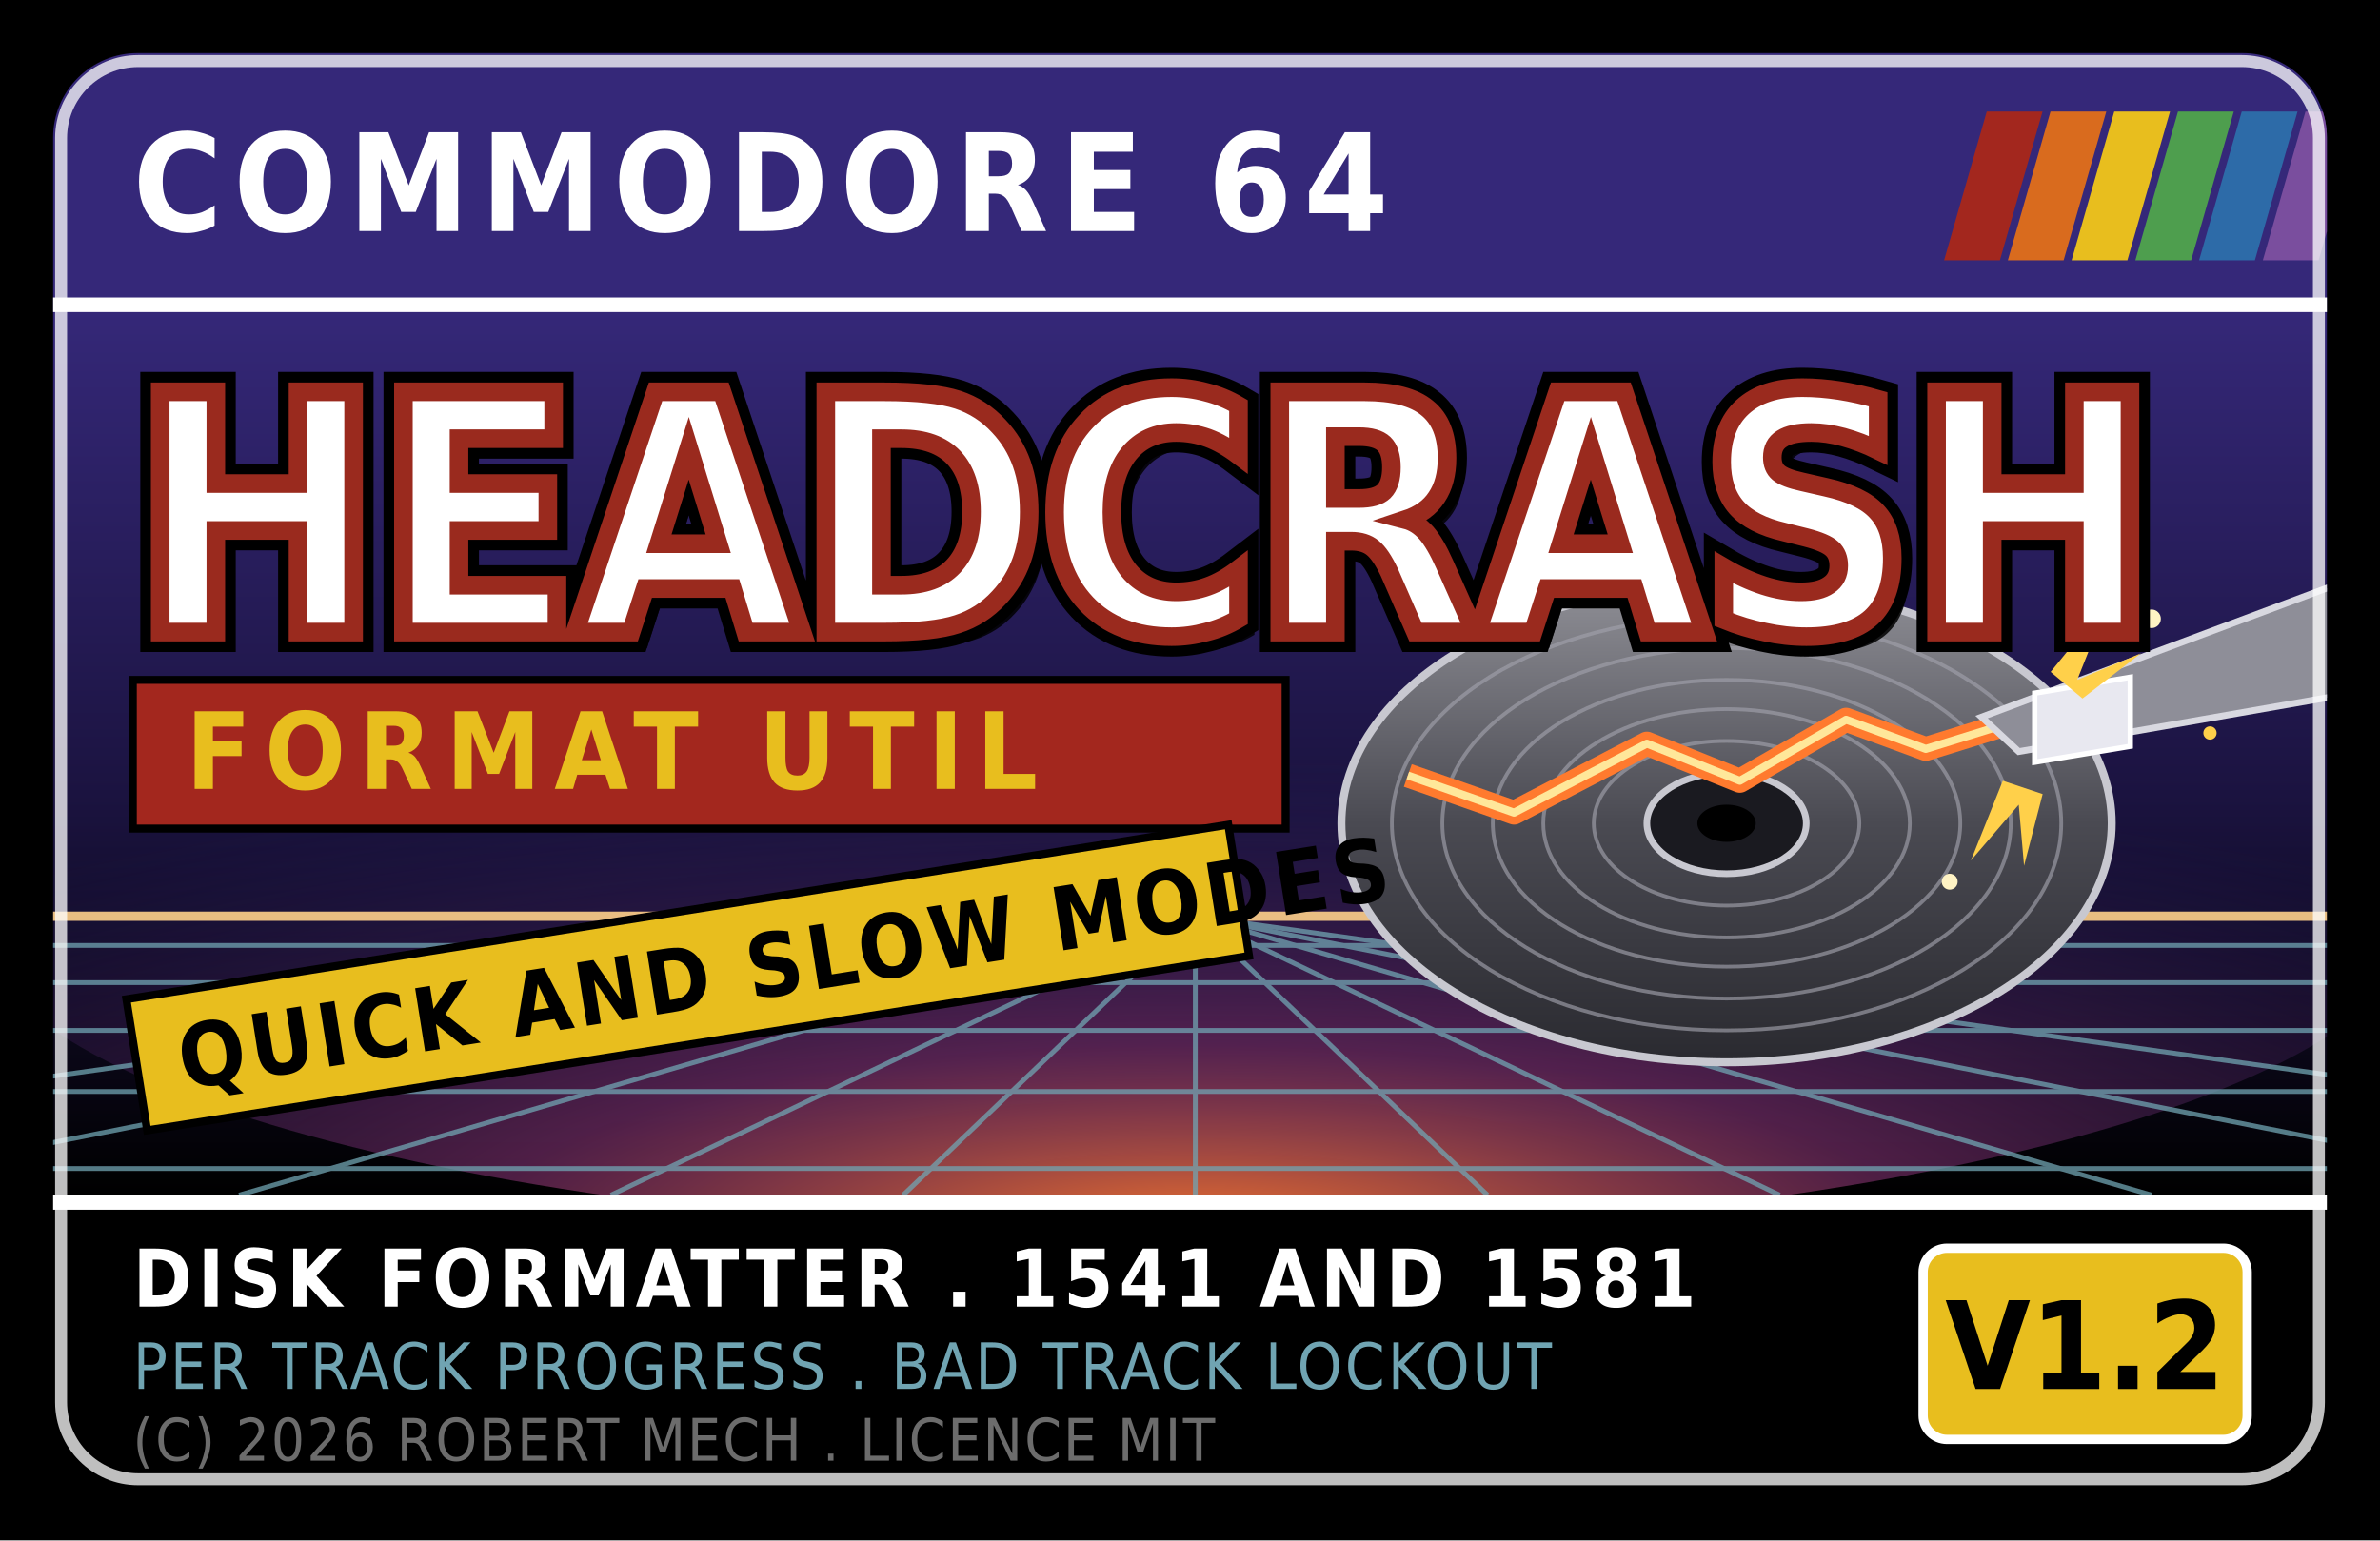
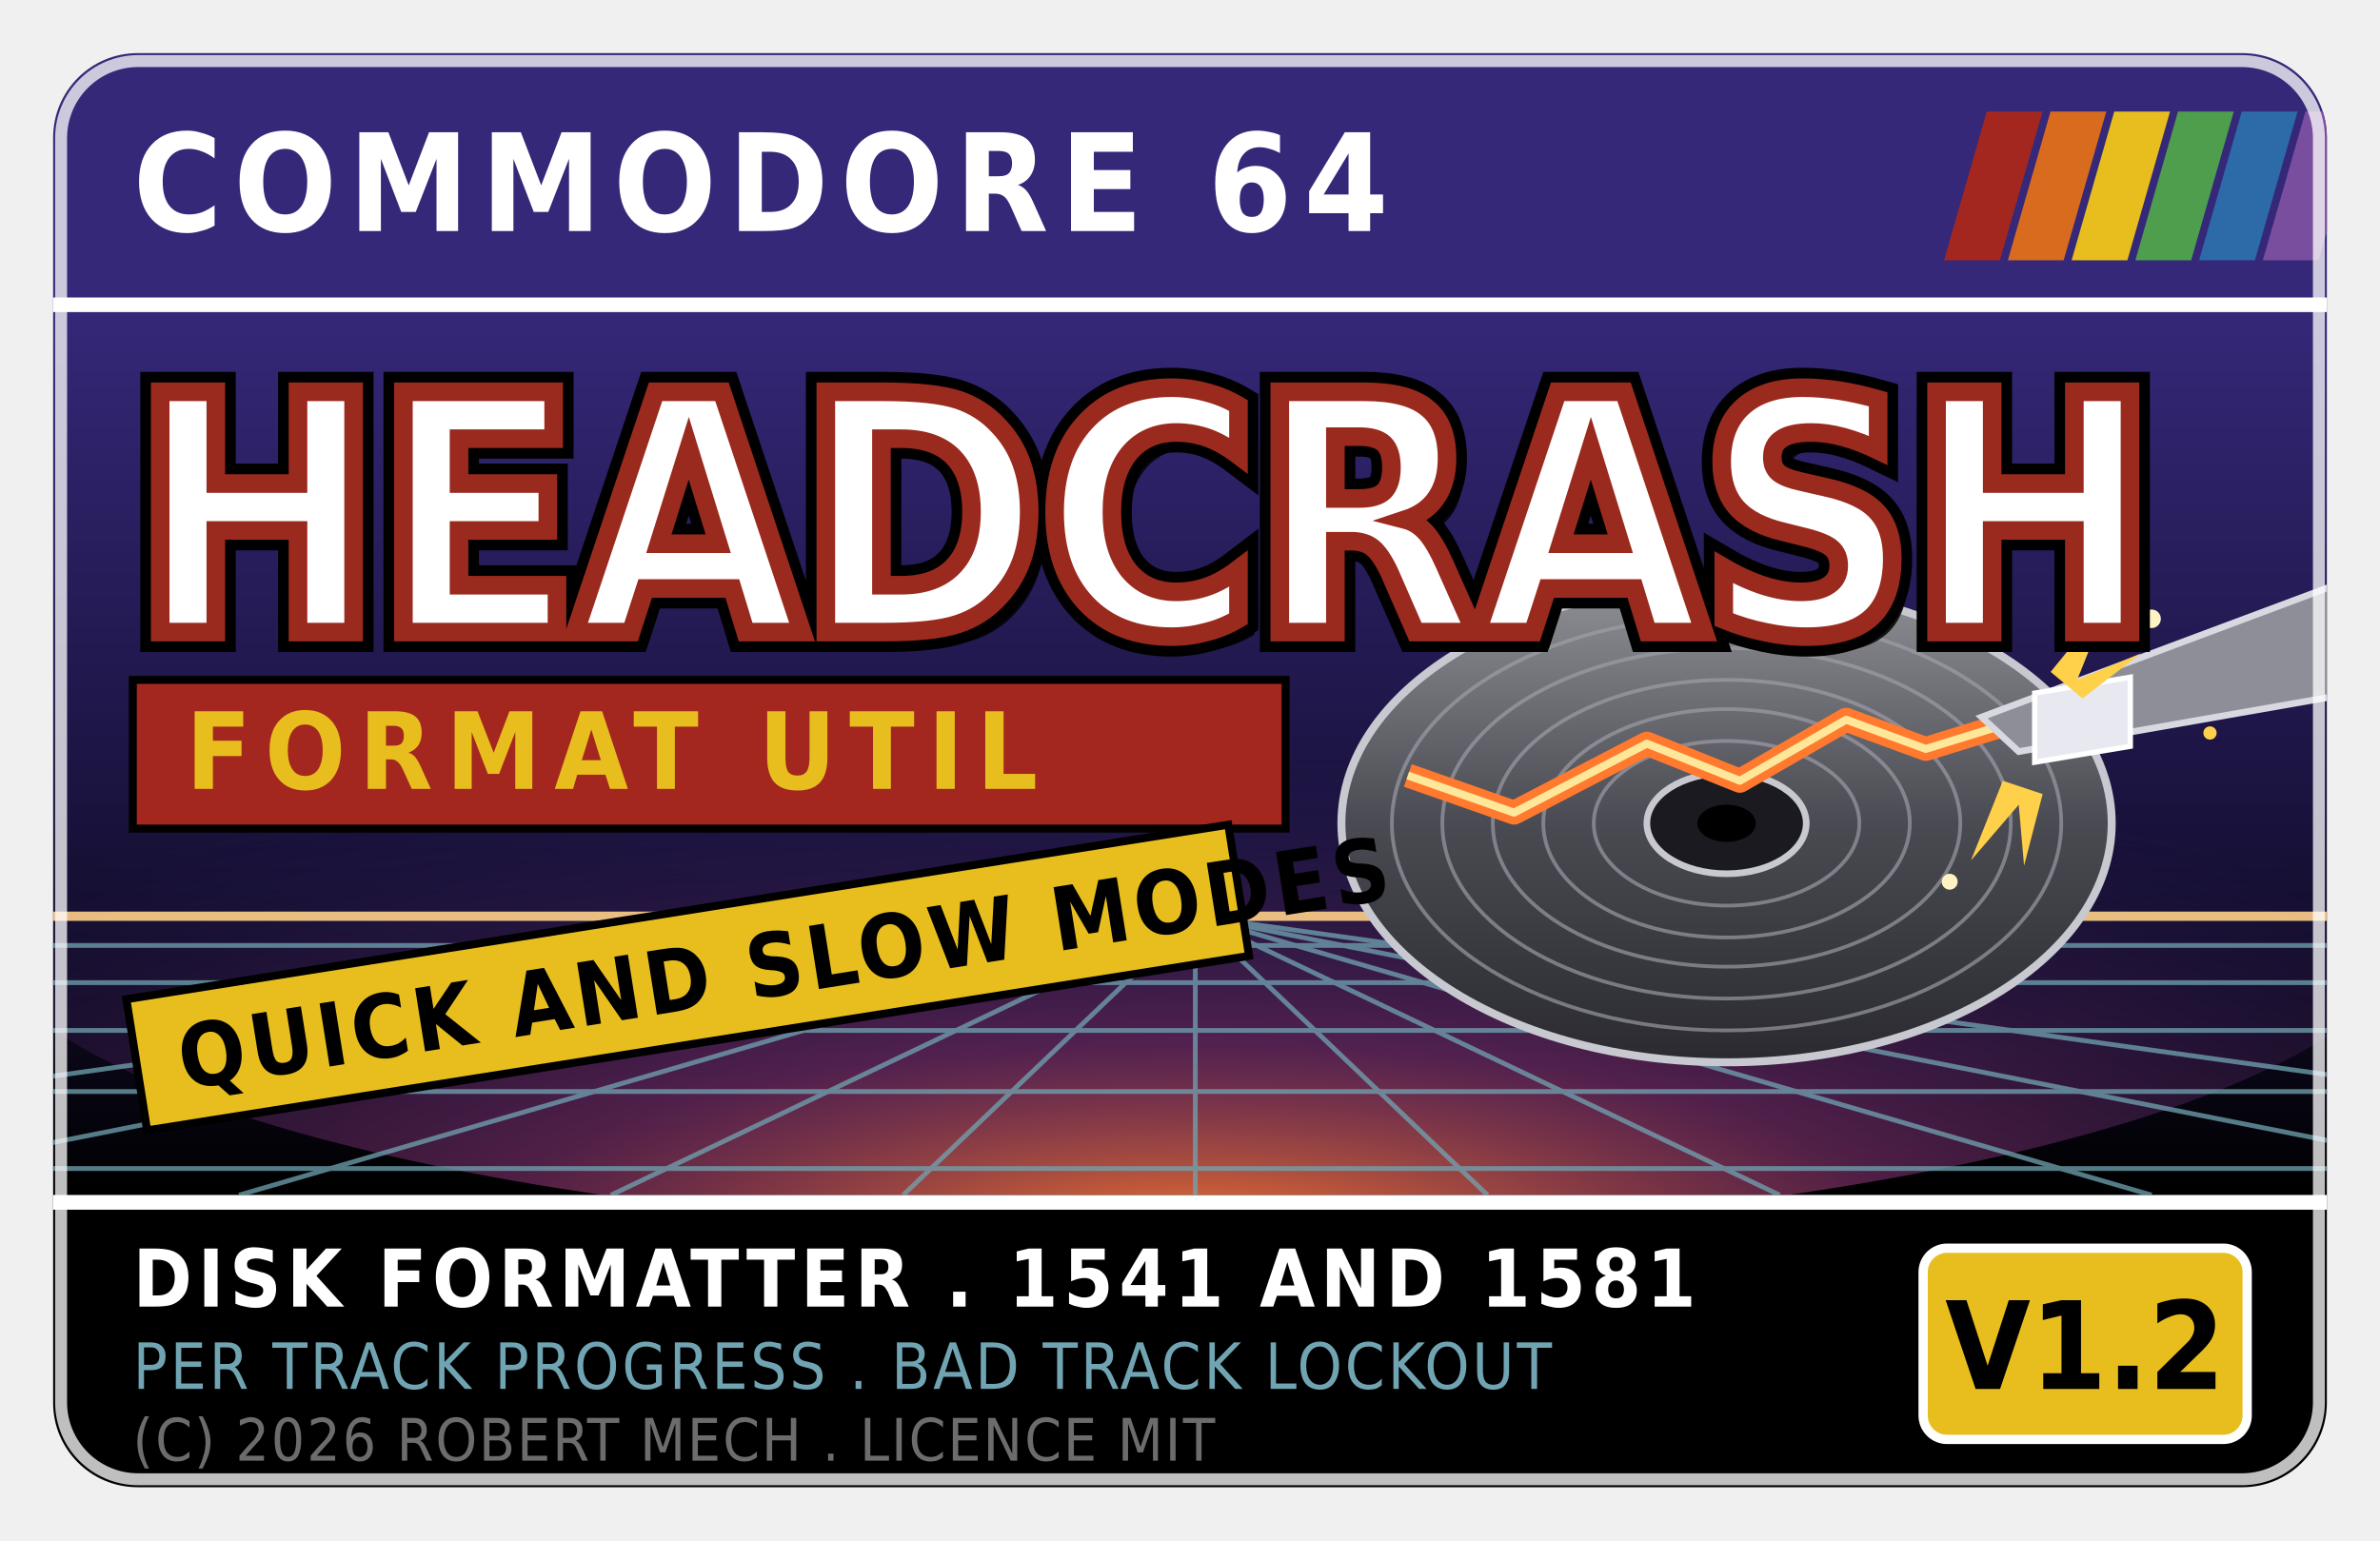
<svg xmlns="http://www.w3.org/2000/svg" width="89.6mm" height="58mm" viewBox="0 0 89.6 58">
  <defs>
    <linearGradient id="sky" x1="0" y1="11.5" x2="0" y2="45" gradientUnits="userSpaceOnUse">
      <stop offset="0" stop-color="#352879" />
      <stop offset="0.55" stop-color="#1b1340" />
      <stop offset="1" stop-color="#000000" />
    </linearGradient>
    <radialGradient id="glow" cx="0.5" cy="1" r="0.75">
      <stop offset="0" stop-color="#ff7a2e" stop-opacity="0.95" />
      <stop offset="0.4" stop-color="#9a3b86" stop-opacity="0.5" />
      <stop offset="1" stop-color="#352879" stop-opacity="0" />
    </radialGradient>
    <linearGradient id="disc" x1="0" y1="0" x2="0" y2="1">
      <stop offset="0" stop-color="#8f8f96" />
      <stop offset="0.5" stop-color="#4a4a52" />
      <stop offset="1" stop-color="#2a2a30" />
    </linearGradient>
    <clipPath id="trim">
      <rect x="2" y="2" width="85.6" height="54" rx="3.18" ry="3.18" />
    </clipPath>
    <clipPath id="artzone">
      <rect x="0" y="11.5" width="89.6" height="33.5" />
    </clipPath>
    <clipPath id="platter">
      <ellipse cx="65" cy="31" rx="14.5" ry="9" />
    </clipPath>
  </defs>
-   <rect width="89.6" height="58" fill="#000000" />
  <g clip-path="url(#trim)">
    <rect x="0" y="11.5" width="89.6" height="33.5" fill="url(#sky)" />
    <g clip-path="url(#artzone)">
      <ellipse cx="45" cy="34.5" rx="46" ry="12" fill="url(#glow)" />
      <g stroke="#70a4b2" stroke-width="0.18" opacity="0.75">
        <line x1="45" y1="34.5" x2="-30" y2="45" />
        <line x1="45" y1="34.5" x2="-8" y2="45" />
        <line x1="45" y1="34.5" x2="9" y2="45" />
        <line x1="45" y1="34.5" x2="23" y2="45" />
        <line x1="45" y1="34.5" x2="34" y2="45" />
        <line x1="45" y1="34.5" x2="45" y2="45" />
        <line x1="45" y1="34.5" x2="56" y2="45" />
        <line x1="45" y1="34.5" x2="67" y2="45" />
        <line x1="45" y1="34.5" x2="81" y2="45" />
        <line x1="45" y1="34.5" x2="98" y2="45" />
        <line x1="45" y1="34.5" x2="120" y2="45" />
        <line x1="0" y1="35.6" x2="89.6" y2="35.6" />
        <line x1="0" y1="37.0" x2="89.6" y2="37.0" />
        <line x1="0" y1="38.8" x2="89.6" y2="38.8" />
        <line x1="0" y1="41.1" x2="89.6" y2="41.1" />
        <line x1="0" y1="44.0" x2="89.6" y2="44.0" />
      </g>
      <line x1="0" y1="34.5" x2="89.6" y2="34.5" stroke="#ffd08a" stroke-width="0.35" opacity="0.9" />
      <ellipse cx="65" cy="31" rx="14.5" ry="9" fill="url(#disc)" stroke="#c8c8d0" stroke-width="0.3" />
      <g clip-path="url(#platter)" fill="none" stroke="#a0a0aa" stroke-width="0.14" opacity="0.65">
        <ellipse cx="65" cy="31" rx="12.6" ry="7.8" />
        <ellipse cx="65" cy="31" rx="10.7" ry="6.6" />
        <ellipse cx="65" cy="31" rx="8.8" ry="5.4" />
        <ellipse cx="65" cy="31" rx="6.9" ry="4.3" />
        <ellipse cx="65" cy="31" rx="5.0" ry="3.1" />
      </g>
      <ellipse cx="65" cy="31" rx="3.0" ry="1.9" fill="#1a1a20" stroke="#c8c8d0" stroke-width="0.25" />
      <ellipse cx="65" cy="31" rx="1.1" ry="0.7" fill="#000000" />
      <g clip-path="url(#platter)">
        <path d="M 78 26.5 L 72.5 28.2 L 69.5 27.1 L 65.5 29.4                  L 62 28.0 L 57 30.6 L 53 29.2" fill="none" stroke="#ff7a2e" stroke-width="0.9" stroke-linejoin="round" />
        <path d="M 78 26.5 L 72.5 28.2 L 69.5 27.1 L 65.5 29.4                  L 62 28.0 L 57 30.6 L 53 29.2" fill="none" stroke="#ffe79a" stroke-width="0.3" stroke-linejoin="round" />
      </g>
      <path d="M 92 20.5 L 92 25.5 L 76 28.3 L 74.6 27.0 Z" fill="#8e8e98" stroke="#d8d8e0" stroke-width="0.25" />
      <path d="M 76.6 26.1 L 80.2 25.5 L 80.2 28.1 L 76.6 28.7 Z" fill="#e8e8f0" stroke="#ffffff" stroke-width="0.2" />
      <g fill="#ffd04a">
        <path d="M 77.2 25.3 L 79.4 22.6 L 78.2 25.6 L 80.6 24.6                  L 78.4 26.3 Z" />
        <path d="M 75.4 29.4 L 74.2 32.4 L 76.0 30.3 L 76.2 32.6                  L 76.9 29.9 Z" />
      </g>
      <circle cx="81.0" cy="23.3" r="0.35" fill="#fff3c4" />
      <circle cx="73.4" cy="33.2" r="0.3" fill="#fff3c4" />
      <circle cx="83.2" cy="27.6" r="0.25" fill="#ffd04a" />
    </g>
    <rect x="0" y="0" width="89.6" height="11.5" fill="#352879" />
    <rect x="0" y="11.2" width="89.6" height="0.55" fill="#ffffff" />
    <text x="5" y="8.7" font-family="DejaVu Sans Condensed, DejaVu Sans, sans-serif" font-weight="bold" font-size="5.1" fill="#ffffff" letter-spacing="0.42">COMMODORE 64</text>
    <g transform="skewX(-16)">
      <rect x="76.0" y="4.2" width="2.1" height="5.6" fill="#a3271e" />
      <rect x="78.4" y="4.2" width="2.1" height="5.6" fill="#d96b1e" />
      <rect x="80.8" y="4.2" width="2.1" height="5.6" fill="#e8be1e" />
      <rect x="83.2" y="4.2" width="2.1" height="5.6" fill="#4e9e4e" />
      <rect x="85.6" y="4.2" width="2.1" height="5.6" fill="#2d6ba8" />
      <rect x="88.0" y="4.2" width="2.1" height="5.6" fill="#7a4e9e" />
    </g>
    <g font-family="DejaVu Sans Condensed, DejaVu Sans, sans-serif" font-weight="bold" font-size="12.4" letter-spacing="-0.18">
      <text x="5.6" y="24.4" fill="#000000" opacity="0.85">HEADCRASH</text>
      <text x="5" y="23.8" stroke="#000000" stroke-width="1.5" fill="#000000">HEADCRASH</text>
      <text x="5" y="23.8" stroke="#9a2a1e" stroke-width="0.7" fill="#ffffff">HEADCRASH</text>
    </g>
    <rect x="5" y="25.6" width="43.4" height="5.6" fill="#a3271e" stroke="#000000" stroke-width="0.3" />
    <text x="7" y="29.7" font-family="DejaVu Sans Condensed, DejaVu Sans, sans-serif" font-weight="bold" font-size="4.0" fill="#e8be1e" letter-spacing="0.5">FORMAT UTIL</text>
    <g transform="rotate(-9 26 37.5)">
      <rect x="5" y="34.3" width="42" height="5.0" fill="#e8be1e" stroke="#000000" stroke-width="0.3" />
      <text x="6.6" y="38.0" font-family="DejaVu Sans Condensed, DejaVu Sans, sans-serif" font-weight="bold" font-size="3.3" fill="#000000" letter-spacing="0.18">QUICK AND SLOW MODES</text>
    </g>
    <rect x="0" y="45" width="89.6" height="13" fill="#000000" />
    <rect x="0" y="45" width="89.6" height="0.55" fill="#ffffff" />
    <text x="5" y="49.2" font-family="DejaVu Sans Condensed, DejaVu Sans, sans-serif" font-weight="bold" font-size="3.0" fill="#ffffff" letter-spacing="0.2">DISK FORMATTER . 1541 AND 1581</text>
    <text x="5" y="52.3" font-family="DejaVu Sans Condensed, DejaVu Sans, sans-serif" font-size="2.4" fill="#70a4b2" letter-spacing="0.1">PER TRACK
      PROGRESS . BAD TRACK LOCKOUT</text>
    <text x="5" y="55.0" font-family="DejaVu Sans Condensed, DejaVu Sans, sans-serif" font-size="2.2" fill="#6c6c6c" letter-spacing="0.08">(C) 2026
      ROBERT MECH . LICENCE MIT</text>
    <rect x="72.4" y="47.0" width="12.2" height="7.2" rx="0.9" fill="#e8be1e" stroke="#ffffff" stroke-width="0.35" />
    <text x="78.5" y="52.3" text-anchor="middle" font-family="DejaVu Sans Condensed, DejaVu Sans, sans-serif" font-weight="bold" font-size="4.6" fill="#000000">V1.2</text>
    <rect x="2.3" y="2.3" width="85" height="53.4" rx="2.9" ry="2.9" fill="none" stroke="#ffffff" stroke-width="0.45" opacity="0.75" />
  </g>
</svg>
